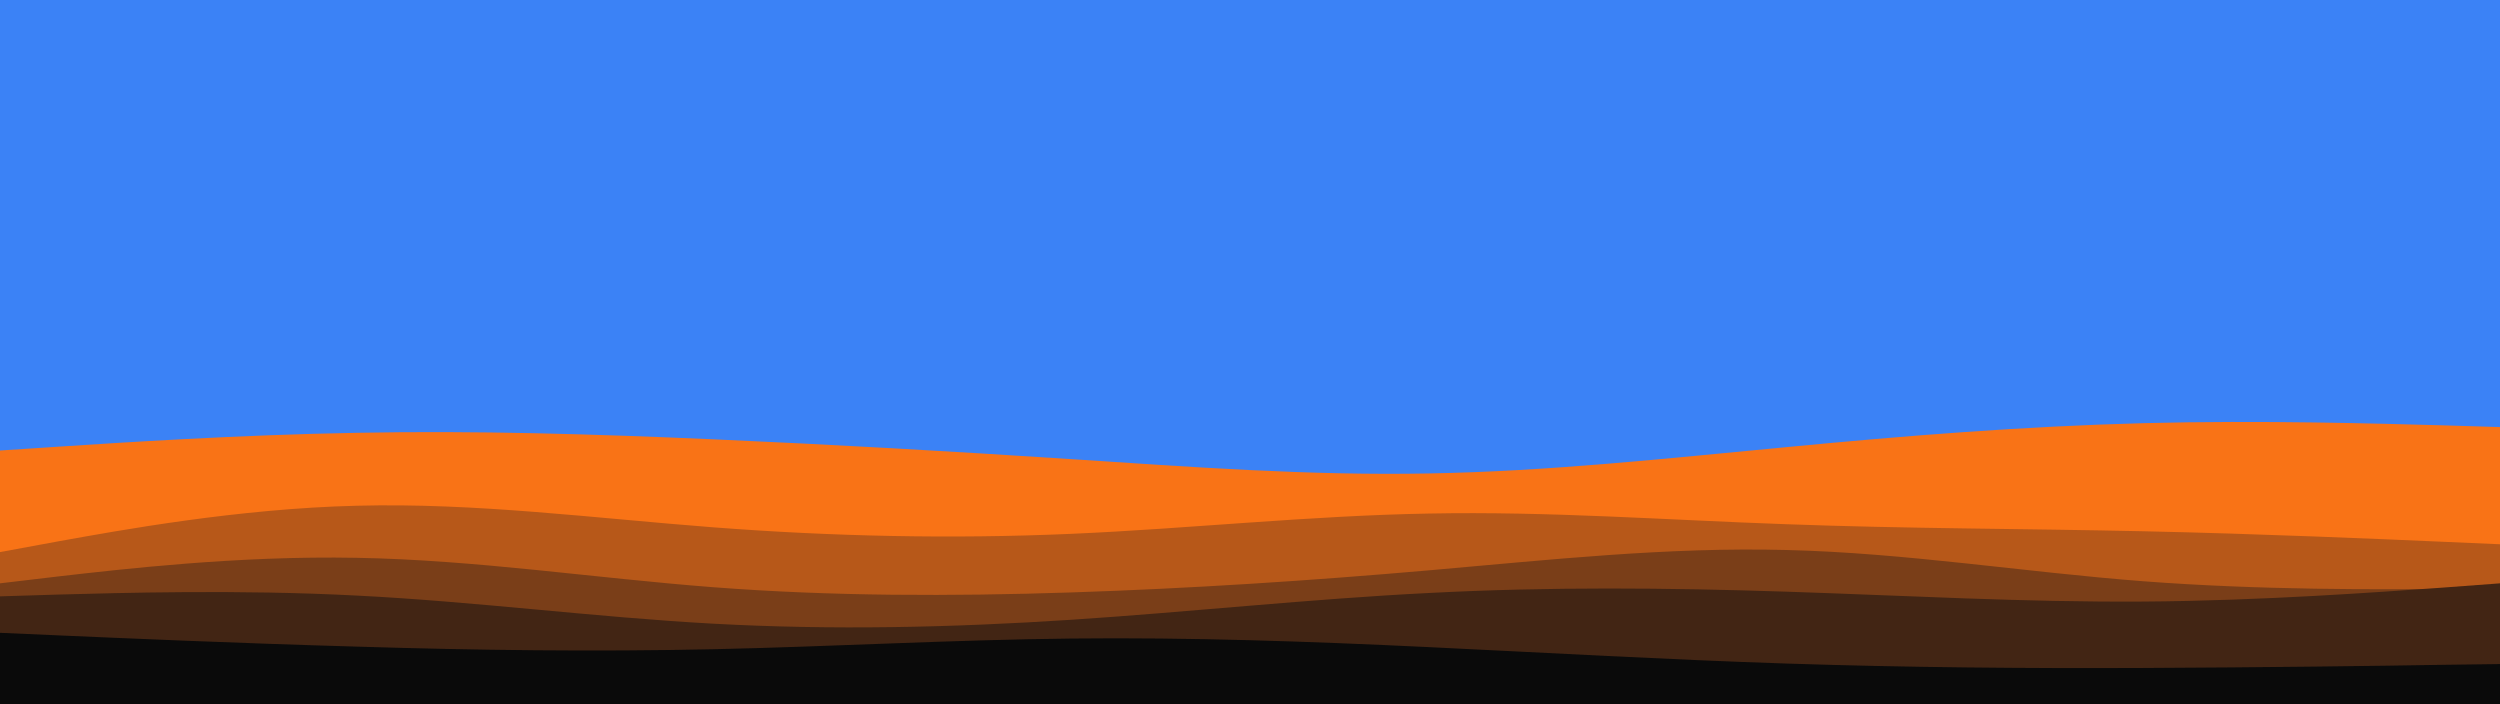
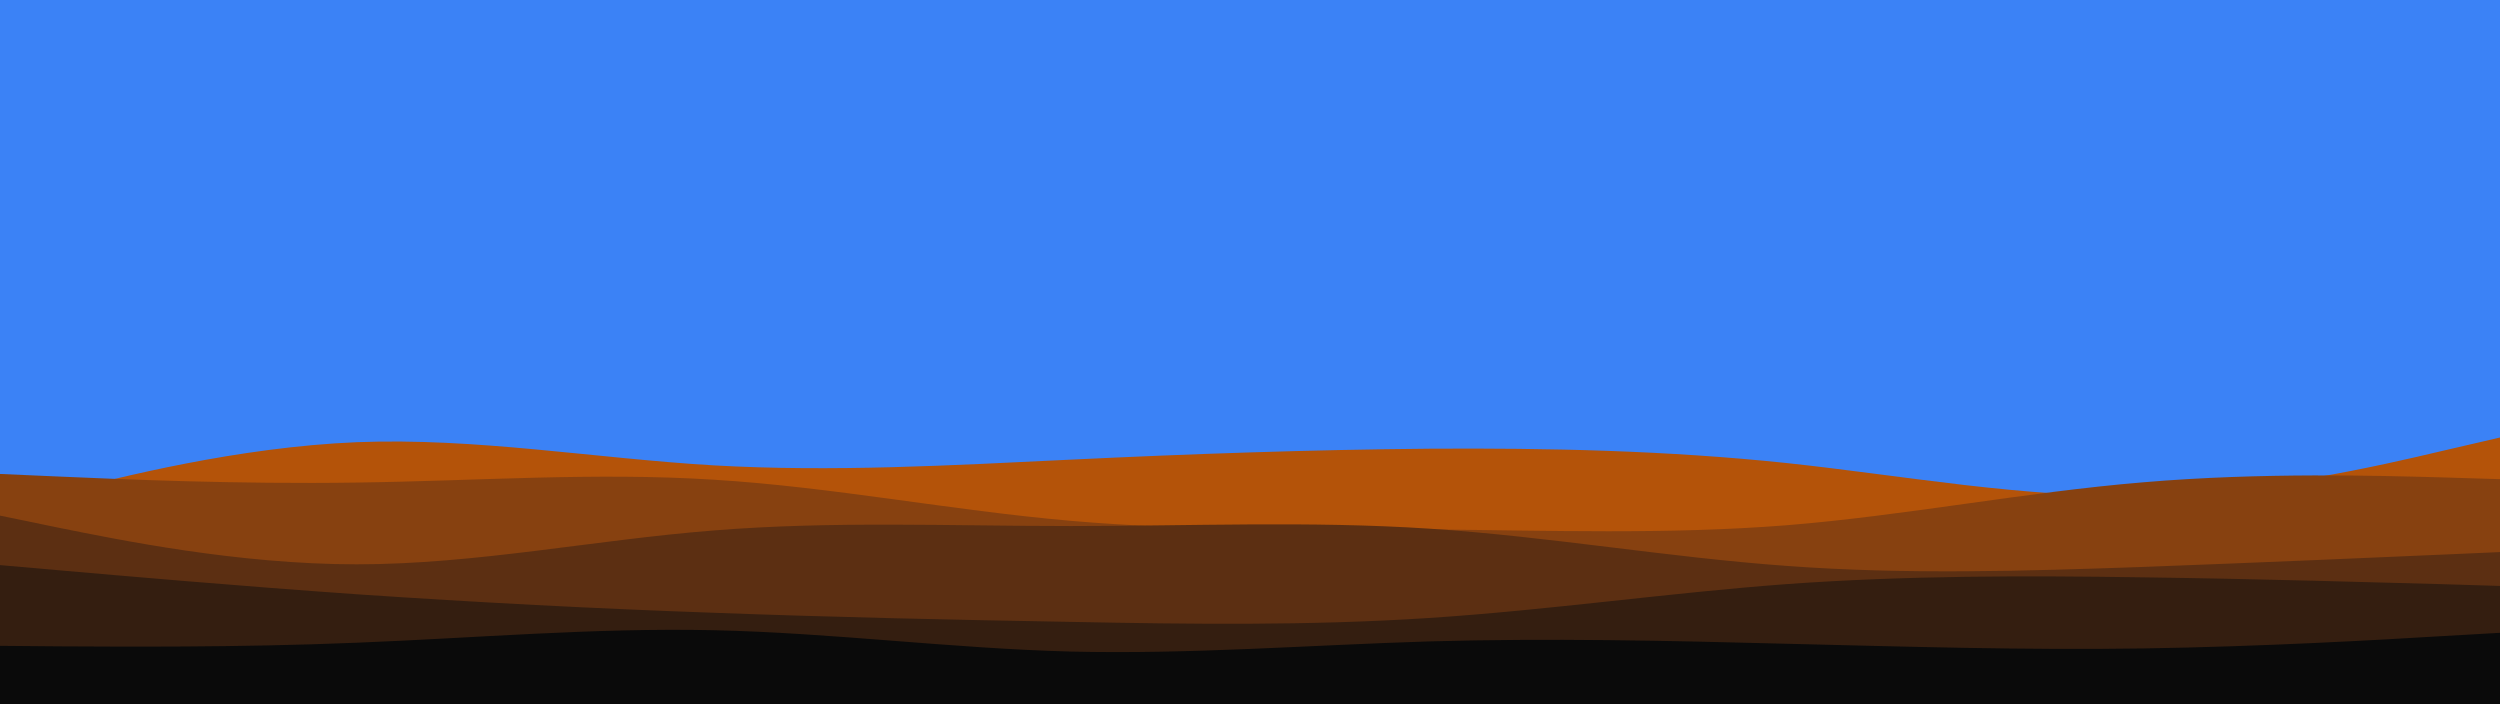
<svg xmlns="http://www.w3.org/2000/svg" id="visual" viewBox="0 0 960 270" width="960" height="270" version="1.1">
  <rect x="0" y="0" width="960" height="270" fill="#3b82f6" />
-   <path d="M0 173L22.8 171.5C45.7 170 91.3 167 137 166.2C182.7 165.3 228.3 166.7 274 168.7C319.7 170.7 365.3 173.3 411.2 176.3C457 179.3 503 182.7 548.8 181.8C594.7 181 640.3 176 686 171.7C731.7 167.3 777.3 163.7 823 162.5C868.7 161.3 914.3 162.7 937.2 163.3L960 164L960 271L937.2 271C914.3 271 868.7 271 823 271C777.3 271 731.7 271 686 271C640.3 271 594.7 271 548.8 271C503 271 457 271 411.2 271C365.3 271 319.7 271 274 271C228.3 271 182.7 271 137 271C91.3 271 45.7 271 22.8 271L0 271Z" fill="#f97316" />
-   <path d="M0 212L22.8 207.8C45.7 203.7 91.3 195.3 137 194.2C182.7 193 228.3 199 274 202.5C319.7 206 365.3 207 411.2 205C457 203 503 198 548.8 197.2C594.7 196.3 640.3 199.7 686 201.3C731.7 203 777.3 203 823 204C868.7 205 914.3 207 937.2 208L960 209L960 271L937.2 271C914.3 271 868.7 271 823 271C777.3 271 731.7 271 686 271C640.3 271 594.7 271 548.8 271C503 271 457 271 411.2 271C365.3 271 319.7 271 274 271C228.3 271 182.7 271 137 271C91.3 271 45.7 271 22.8 271L0 271Z" fill="#b75819" />
-   <path d="M0 224L22.8 221.3C45.7 218.7 91.3 213.3 137 214.2C182.7 215 228.3 222 274 225.5C319.7 229 365.3 229 411.2 227.5C457 226 503 223 548.8 219C594.7 215 640.3 210 686 211.2C731.7 212.3 777.3 219.7 823 223.2C868.7 226.7 914.3 226.3 937.2 226.2L960 226L960 271L937.2 271C914.3 271 868.7 271 823 271C777.3 271 731.7 271 686 271C640.3 271 594.7 271 548.8 271C503 271 457 271 411.2 271C365.3 271 319.7 271 274 271C228.3 271 182.7 271 137 271C91.3 271 45.7 271 22.8 271L0 271Z" fill="#7a3e18" />
-   <path d="M0 229L22.8 228.3C45.7 227.7 91.3 226.3 137 228.7C182.7 231 228.3 237 274 239.5C319.7 242 365.3 241 411.2 238C457 235 503 230 548.8 227.7C594.7 225.3 640.3 225.7 686 227.2C731.7 228.7 777.3 231.3 823 231C868.7 230.7 914.3 227.3 937.2 225.7L960 224L960 271L937.2 271C914.3 271 868.7 271 823 271C777.3 271 731.7 271 686 271C640.3 271 594.7 271 548.8 271C503 271 457 271 411.2 271C365.3 271 319.7 271 274 271C228.3 271 182.7 271 137 271C91.3 271 45.7 271 22.8 271L0 271Z" fill="#422514" />
-   <path d="M0 243L22.8 244C45.7 245 91.3 247 137 248.3C182.7 249.7 228.3 250.3 274 249.3C319.7 248.3 365.3 245.7 411.2 245.2C457 244.7 503 246.3 548.8 248.5C594.7 250.7 640.3 253.3 686 254.8C731.7 256.3 777.3 256.7 823 256.5C868.7 256.3 914.3 255.7 937.2 255.3L960 255L960 271L937.2 271C914.3 271 868.7 271 823 271C777.3 271 731.7 271 686 271C640.3 271 594.7 271 548.8 271C503 271 457 271 411.2 271C365.3 271 319.7 271 274 271C228.3 271 182.7 271 137 271C91.3 271 45.7 271 22.8 271L0 271Z" fill="#0a0a0a" />
+   <path d="M0 195L22.8 189.2C45.7 183.3 91.3 171.7 137 169.8C182.7 168 228.3 176 274 178.7C319.7 181.3 365.3 178.7 411.2 176.5C457 174.3 503 172.7 548.8 172.3C594.7 172 640.3 173 686 177.8C731.7 182.7 777.3 191.3 823 190.3C868.7 189.3 914.3 178.7 937.2 173.3L960 168L960 271L937.2 271C914.3 271 868.7 271 823 271C777.3 271 731.7 271 686 271C640.3 271 594.7 271 548.8 271C503 271 457 271 411.2 271C365.3 271 319.7 271 274 271C228.3 271 182.7 271 137 271C91.3 271 45.7 271 22.8 271L0 271Z" fill="#b45309" />
+   <path d="M0 182L22.8 183C45.7 184 91.3 186 137 185.3C182.7 184.7 228.3 181.3 274 184.2C319.7 187 365.3 196 411.2 200C457 204 503 203 548.8 203.3C594.7 203.7 640.3 205.3 686 201.7C731.7 198 777.3 189 823 185.2C868.7 181.3 914.3 182.7 937.2 183.3L960 184L960 271L937.2 271C914.3 271 868.7 271 823 271C777.3 271 731.7 271 686 271C640.3 271 594.7 271 548.8 271C503 271 457 271 411.2 271C365.3 271 319.7 271 274 271C228.3 271 182.7 271 137 271C91.3 271 45.7 271 22.8 271L0 271Z" fill="#874110" />
+   <path d="M0 198L22.8 202.7C45.7 207.3 91.3 216.7 137 216.7C182.7 216.7 228.3 207.3 274 203.7C319.7 200 365.3 202 411.2 202C457 202 503 200 548.8 203C594.7 206 640.3 214 686 217.3C731.7 220.7 777.3 219.3 823 217.7C868.7 216 914.3 214 937.2 213L960 212L960 271L937.2 271C914.3 271 868.7 271 823 271C777.3 271 731.7 271 686 271C640.3 271 594.7 271 548.8 271C503 271 457 271 411.2 271C365.3 271 319.7 271 274 271C228.3 271 182.7 271 137 271C91.3 271 45.7 271 22.8 271L0 271Z" fill="#5c2f12" />
+   <path d="M0 217L22.8 219C45.7 221 91.3 225 137 228.2C182.7 231.3 228.3 233.7 274 235.3C319.7 237 365.3 238 411.2 238.8C457 239.7 503 240.3 548.8 237.3C594.7 234.3 640.3 227.7 686 224.3C731.7 221 777.3 221 823 221.7C868.7 222.3 914.3 223.7 937.2 224.3L960 225L960 271L937.2 271C914.3 271 868.7 271 823 271C777.3 271 731.7 271 686 271C640.3 271 594.7 271 548.8 271C503 271 457 271 411.2 271C365.3 271 319.7 271 274 271C228.3 271 182.7 271 137 271C91.3 271 45.7 271 22.8 271L0 271Z" fill="#341e10" />
+   <path d="M0 248L22.8 248.2C45.7 248.3 91.3 248.7 137 246.8C182.7 245 228.3 241 274 242C319.7 243 365.3 249 411.2 250.2C457 251.3 503 247.7 548.8 246.3C594.7 245 640.3 246 686 247.2C731.7 248.3 777.3 249.7 823 249C868.7 248.3 914.3 245.7 937.2 244.3L960 243L960 271L937.2 271C914.3 271 868.7 271 823 271C777.3 271 731.7 271 686 271C640.3 271 594.7 271 548.8 271C503 271 457 271 411.2 271C365.3 271 319.7 271 274 271C228.3 271 182.7 271 137 271C91.3 271 45.7 271 22.8 271L0 271Z" fill="#0a0a0a" />
</svg>
